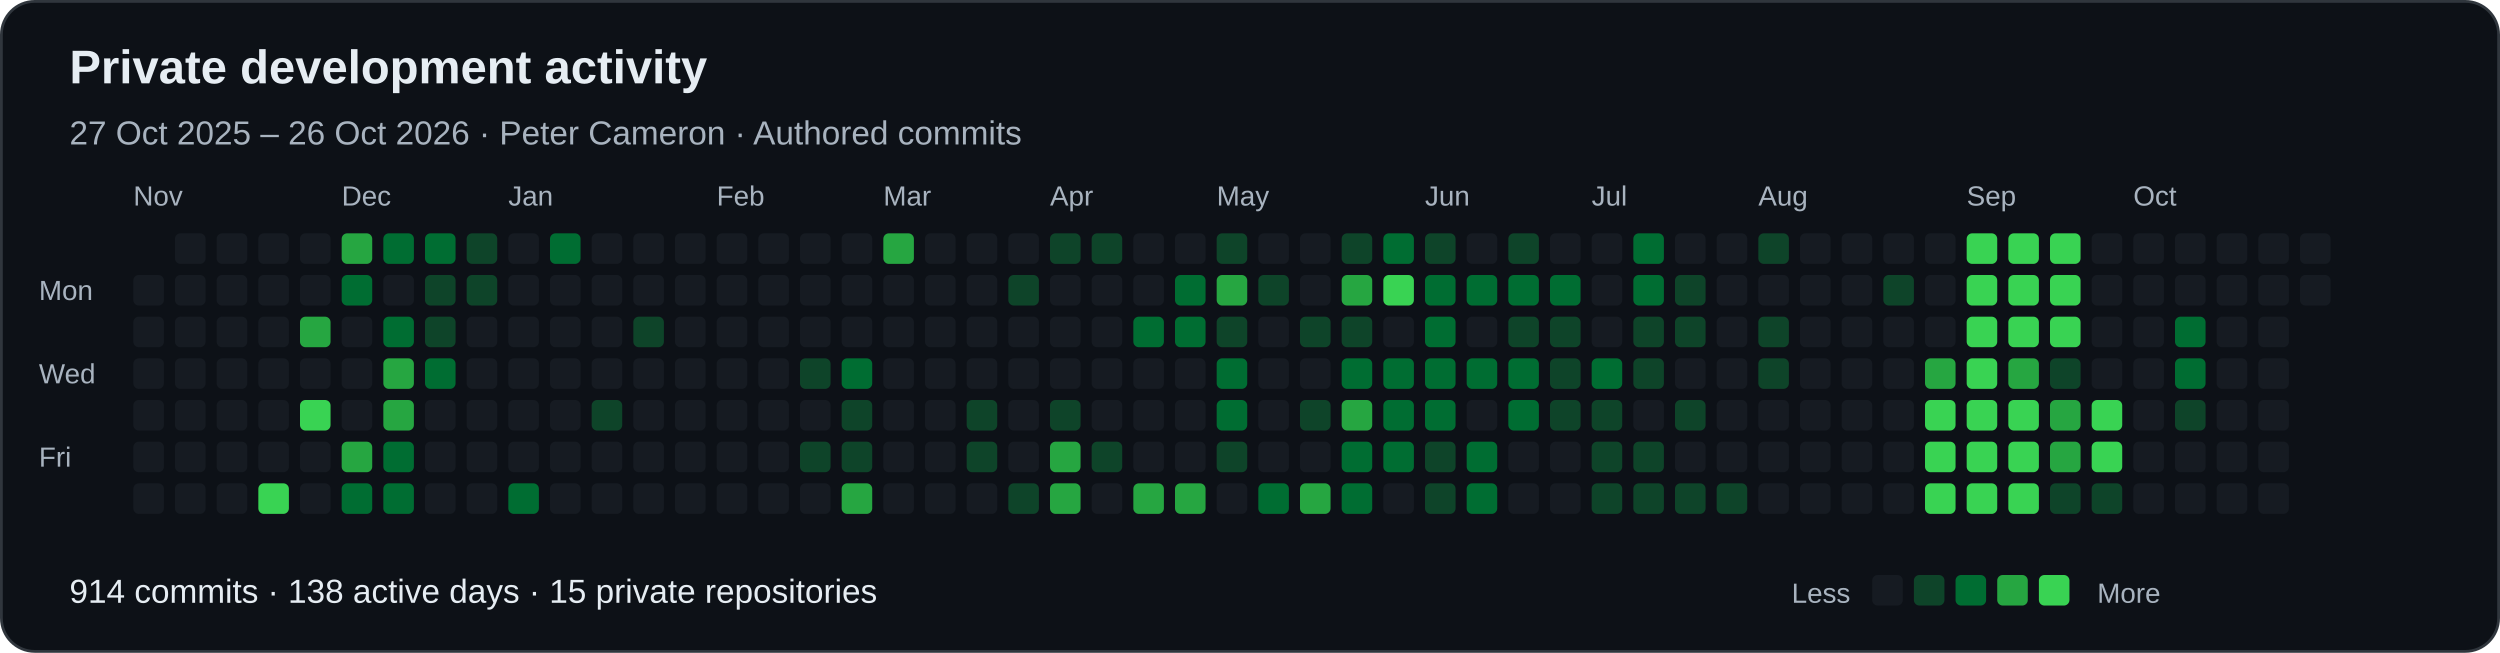
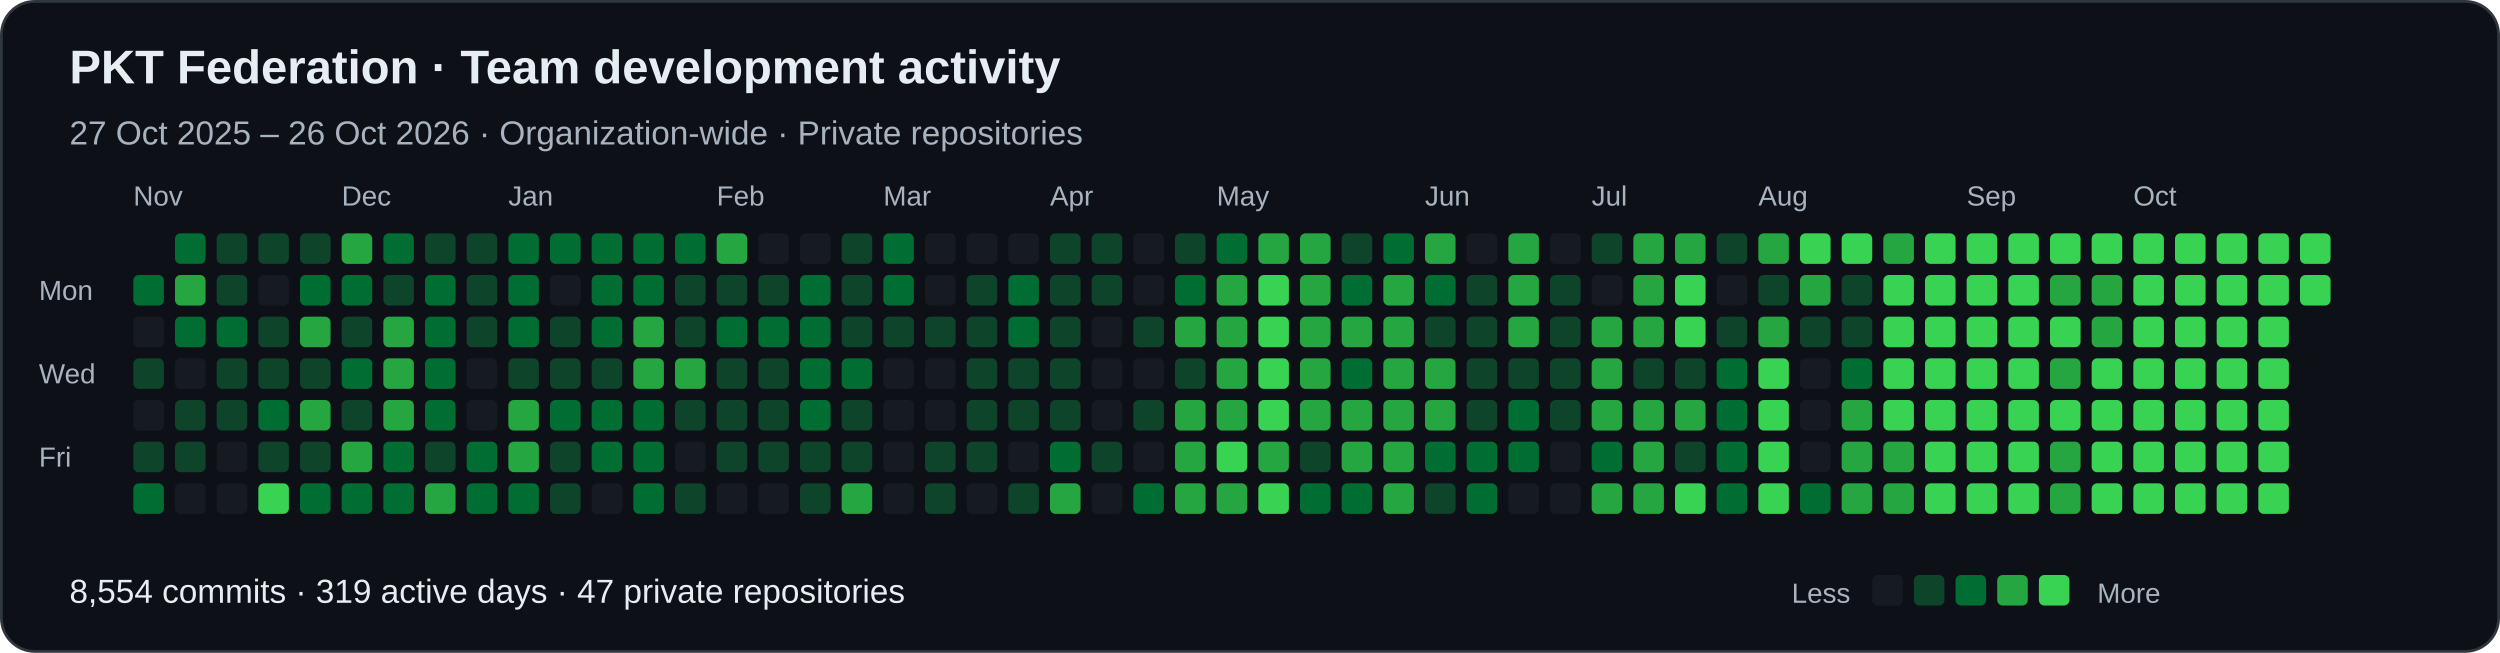
<svg xmlns="http://www.w3.org/2000/svg" width="900" height="235" viewBox="0 0 900 235" role="img" aria-labelledby="title desc">
  <rect x="0.5" y="0.5" width="899" height="234" rx="12" fill="#0d1117" stroke="#30363d" />
  <g font-family="Arial, sans-serif" fill="#e6edf3">
-     <text x="25" y="30" font-size="17" font-weight="bold">Private development activity</text>
-     <text x="25" y="52" font-size="12" fill="#a8b3bf">27 Oct 2025 – 26 Oct 2026 · Peter Cameron · Authored commits</text>
-     <rect x="48" y="99" width="11" height="11" rx="2" fill="#161b22" />
+     <text x="25" y="30" font-size="17" font-weight="bold">PKT Federation · Team development activity</text>
+     <text x="25" y="52" font-size="12" fill="#a8b3bf">27 Oct 2025 – 26 Oct 2026 · Organization-wide · Private repositories</text>
+     <rect x="48" y="99" width="11" height="11" rx="2" fill="#006d32" />
    <rect x="48" y="114" width="11" height="11" rx="2" fill="#161b22" />
-     <rect x="48" y="129" width="11" height="11" rx="2" fill="#161b22" />
+     <rect x="48" y="129" width="11" height="11" rx="2" fill="#0e4429" />
    <rect x="48" y="144" width="11" height="11" rx="2" fill="#161b22" />
-     <rect x="48" y="159" width="11" height="11" rx="2" fill="#161b22" />
+     <rect x="48" y="159" width="11" height="11" rx="2" fill="#0e4429" />
    <text x="48" y="74" font-size="10" fill="#a8b3bf">Nov</text>
-     <rect x="48" y="174" width="11" height="11" rx="2" fill="#161b22" />
-     <rect x="63" y="84" width="11" height="11" rx="2" fill="#161b22" />
-     <rect x="63" y="99" width="11" height="11" rx="2" fill="#161b22" />
-     <rect x="63" y="114" width="11" height="11" rx="2" fill="#161b22" />
+     <rect x="48" y="174" width="11" height="11" rx="2" fill="#006d32" />
+     <rect x="63" y="84" width="11" height="11" rx="2" fill="#006d32" />
+     <rect x="63" y="99" width="11" height="11" rx="2" fill="#26a641" />
+     <rect x="63" y="114" width="11" height="11" rx="2" fill="#006d32" />
    <rect x="63" y="129" width="11" height="11" rx="2" fill="#161b22" />
-     <rect x="63" y="144" width="11" height="11" rx="2" fill="#161b22" />
-     <rect x="63" y="159" width="11" height="11" rx="2" fill="#161b22" />
+     <rect x="63" y="144" width="11" height="11" rx="2" fill="#0e4429" />
+     <rect x="63" y="159" width="11" height="11" rx="2" fill="#0e4429" />
    <rect x="63" y="174" width="11" height="11" rx="2" fill="#161b22" />
-     <rect x="78" y="84" width="11" height="11" rx="2" fill="#161b22" />
-     <rect x="78" y="99" width="11" height="11" rx="2" fill="#161b22" />
-     <rect x="78" y="114" width="11" height="11" rx="2" fill="#161b22" />
-     <rect x="78" y="129" width="11" height="11" rx="2" fill="#161b22" />
-     <rect x="78" y="144" width="11" height="11" rx="2" fill="#161b22" />
+     <rect x="78" y="84" width="11" height="11" rx="2" fill="#0e4429" />
+     <rect x="78" y="99" width="11" height="11" rx="2" fill="#0e4429" />
+     <rect x="78" y="114" width="11" height="11" rx="2" fill="#006d32" />
+     <rect x="78" y="129" width="11" height="11" rx="2" fill="#0e4429" />
+     <rect x="78" y="144" width="11" height="11" rx="2" fill="#0e4429" />
    <rect x="78" y="159" width="11" height="11" rx="2" fill="#161b22" />
    <rect x="78" y="174" width="11" height="11" rx="2" fill="#161b22" />
-     <rect x="93" y="84" width="11" height="11" rx="2" fill="#161b22" />
+     <rect x="93" y="84" width="11" height="11" rx="2" fill="#0e4429" />
    <rect x="93" y="99" width="11" height="11" rx="2" fill="#161b22" />
-     <rect x="93" y="114" width="11" height="11" rx="2" fill="#161b22" />
-     <rect x="93" y="129" width="11" height="11" rx="2" fill="#161b22" />
-     <rect x="93" y="144" width="11" height="11" rx="2" fill="#161b22" />
-     <rect x="93" y="159" width="11" height="11" rx="2" fill="#161b22" />
+     <rect x="93" y="114" width="11" height="11" rx="2" fill="#0e4429" />
+     <rect x="93" y="129" width="11" height="11" rx="2" fill="#0e4429" />
+     <rect x="93" y="144" width="11" height="11" rx="2" fill="#006d32" />
+     <rect x="93" y="159" width="11" height="11" rx="2" fill="#0e4429" />
    <rect x="93" y="174" width="11" height="11" rx="2" fill="#39d353" />
-     <rect x="108" y="84" width="11" height="11" rx="2" fill="#161b22" />
-     <rect x="108" y="99" width="11" height="11" rx="2" fill="#161b22" />
+     <rect x="108" y="84" width="11" height="11" rx="2" fill="#0e4429" />
+     <rect x="108" y="99" width="11" height="11" rx="2" fill="#006d32" />
    <rect x="108" y="114" width="11" height="11" rx="2" fill="#26a641" />
-     <rect x="108" y="129" width="11" height="11" rx="2" fill="#161b22" />
-     <rect x="108" y="144" width="11" height="11" rx="2" fill="#39d353" />
-     <rect x="108" y="159" width="11" height="11" rx="2" fill="#161b22" />
-     <rect x="108" y="174" width="11" height="11" rx="2" fill="#161b22" />
+     <rect x="108" y="129" width="11" height="11" rx="2" fill="#0e4429" />
+     <rect x="108" y="144" width="11" height="11" rx="2" fill="#26a641" />
+     <rect x="108" y="159" width="11" height="11" rx="2" fill="#0e4429" />
+     <rect x="108" y="174" width="11" height="11" rx="2" fill="#006d32" />
    <rect x="123" y="84" width="11" height="11" rx="2" fill="#26a641" />
    <text x="123" y="74" font-size="10" fill="#a8b3bf">Dec</text>
    <rect x="123" y="99" width="11" height="11" rx="2" fill="#006d32" />
-     <rect x="123" y="114" width="11" height="11" rx="2" fill="#161b22" />
-     <rect x="123" y="129" width="11" height="11" rx="2" fill="#161b22" />
-     <rect x="123" y="144" width="11" height="11" rx="2" fill="#161b22" />
+     <rect x="123" y="114" width="11" height="11" rx="2" fill="#0e4429" />
+     <rect x="123" y="129" width="11" height="11" rx="2" fill="#006d32" />
+     <rect x="123" y="144" width="11" height="11" rx="2" fill="#0e4429" />
    <rect x="123" y="159" width="11" height="11" rx="2" fill="#26a641" />
    <rect x="123" y="174" width="11" height="11" rx="2" fill="#006d32" />
    <rect x="138" y="84" width="11" height="11" rx="2" fill="#006d32" />
-     <rect x="138" y="99" width="11" height="11" rx="2" fill="#161b22" />
-     <rect x="138" y="114" width="11" height="11" rx="2" fill="#006d32" />
+     <rect x="138" y="99" width="11" height="11" rx="2" fill="#0e4429" />
+     <rect x="138" y="114" width="11" height="11" rx="2" fill="#26a641" />
    <rect x="138" y="129" width="11" height="11" rx="2" fill="#26a641" />
    <rect x="138" y="144" width="11" height="11" rx="2" fill="#26a641" />
    <rect x="138" y="159" width="11" height="11" rx="2" fill="#006d32" />
    <rect x="138" y="174" width="11" height="11" rx="2" fill="#006d32" />
-     <rect x="153" y="84" width="11" height="11" rx="2" fill="#006d32" />
-     <rect x="153" y="99" width="11" height="11" rx="2" fill="#0e4429" />
-     <rect x="153" y="114" width="11" height="11" rx="2" fill="#0e4429" />
+     <rect x="153" y="84" width="11" height="11" rx="2" fill="#0e4429" />
+     <rect x="153" y="99" width="11" height="11" rx="2" fill="#006d32" />
+     <rect x="153" y="114" width="11" height="11" rx="2" fill="#006d32" />
    <rect x="153" y="129" width="11" height="11" rx="2" fill="#006d32" />
-     <rect x="153" y="144" width="11" height="11" rx="2" fill="#161b22" />
-     <rect x="153" y="159" width="11" height="11" rx="2" fill="#161b22" />
-     <rect x="153" y="174" width="11" height="11" rx="2" fill="#161b22" />
+     <rect x="153" y="144" width="11" height="11" rx="2" fill="#006d32" />
+     <rect x="153" y="159" width="11" height="11" rx="2" fill="#0e4429" />
+     <rect x="153" y="174" width="11" height="11" rx="2" fill="#26a641" />
    <rect x="168" y="84" width="11" height="11" rx="2" fill="#0e4429" />
    <rect x="168" y="99" width="11" height="11" rx="2" fill="#0e4429" />
-     <rect x="168" y="114" width="11" height="11" rx="2" fill="#161b22" />
+     <rect x="168" y="114" width="11" height="11" rx="2" fill="#0e4429" />
    <rect x="168" y="129" width="11" height="11" rx="2" fill="#161b22" />
    <rect x="168" y="144" width="11" height="11" rx="2" fill="#161b22" />
-     <rect x="168" y="159" width="11" height="11" rx="2" fill="#161b22" />
-     <rect x="168" y="174" width="11" height="11" rx="2" fill="#161b22" />
-     <rect x="183" y="84" width="11" height="11" rx="2" fill="#161b22" />
-     <rect x="183" y="99" width="11" height="11" rx="2" fill="#161b22" />
-     <rect x="183" y="114" width="11" height="11" rx="2" fill="#161b22" />
-     <rect x="183" y="129" width="11" height="11" rx="2" fill="#161b22" />
+     <rect x="168" y="159" width="11" height="11" rx="2" fill="#006d32" />
+     <rect x="168" y="174" width="11" height="11" rx="2" fill="#006d32" />
+     <rect x="183" y="84" width="11" height="11" rx="2" fill="#006d32" />
+     <rect x="183" y="99" width="11" height="11" rx="2" fill="#006d32" />
+     <rect x="183" y="114" width="11" height="11" rx="2" fill="#006d32" />
+     <rect x="183" y="129" width="11" height="11" rx="2" fill="#0e4429" />
    <text x="183" y="74" font-size="10" fill="#a8b3bf">Jan</text>
-     <rect x="183" y="144" width="11" height="11" rx="2" fill="#161b22" />
-     <rect x="183" y="159" width="11" height="11" rx="2" fill="#161b22" />
+     <rect x="183" y="144" width="11" height="11" rx="2" fill="#26a641" />
+     <rect x="183" y="159" width="11" height="11" rx="2" fill="#26a641" />
    <rect x="183" y="174" width="11" height="11" rx="2" fill="#006d32" />
    <rect x="198" y="84" width="11" height="11" rx="2" fill="#006d32" />
    <rect x="198" y="99" width="11" height="11" rx="2" fill="#161b22" />
-     <rect x="198" y="114" width="11" height="11" rx="2" fill="#161b22" />
-     <rect x="198" y="129" width="11" height="11" rx="2" fill="#161b22" />
-     <rect x="198" y="144" width="11" height="11" rx="2" fill="#161b22" />
-     <rect x="198" y="159" width="11" height="11" rx="2" fill="#161b22" />
-     <rect x="198" y="174" width="11" height="11" rx="2" fill="#161b22" />
-     <rect x="213" y="84" width="11" height="11" rx="2" fill="#161b22" />
-     <rect x="213" y="99" width="11" height="11" rx="2" fill="#161b22" />
-     <rect x="213" y="114" width="11" height="11" rx="2" fill="#161b22" />
-     <rect x="213" y="129" width="11" height="11" rx="2" fill="#161b22" />
-     <rect x="213" y="144" width="11" height="11" rx="2" fill="#0e4429" />
-     <rect x="213" y="159" width="11" height="11" rx="2" fill="#161b22" />
+     <rect x="198" y="114" width="11" height="11" rx="2" fill="#0e4429" />
+     <rect x="198" y="129" width="11" height="11" rx="2" fill="#0e4429" />
+     <rect x="198" y="144" width="11" height="11" rx="2" fill="#006d32" />
+     <rect x="198" y="159" width="11" height="11" rx="2" fill="#0e4429" />
+     <rect x="198" y="174" width="11" height="11" rx="2" fill="#0e4429" />
+     <rect x="213" y="84" width="11" height="11" rx="2" fill="#006d32" />
+     <rect x="213" y="99" width="11" height="11" rx="2" fill="#006d32" />
+     <rect x="213" y="114" width="11" height="11" rx="2" fill="#006d32" />
+     <rect x="213" y="129" width="11" height="11" rx="2" fill="#0e4429" />
+     <rect x="213" y="144" width="11" height="11" rx="2" fill="#006d32" />
+     <rect x="213" y="159" width="11" height="11" rx="2" fill="#006d32" />
    <rect x="213" y="174" width="11" height="11" rx="2" fill="#161b22" />
-     <rect x="228" y="84" width="11" height="11" rx="2" fill="#161b22" />
-     <rect x="228" y="99" width="11" height="11" rx="2" fill="#161b22" />
-     <rect x="228" y="114" width="11" height="11" rx="2" fill="#0e4429" />
-     <rect x="228" y="129" width="11" height="11" rx="2" fill="#161b22" />
-     <rect x="228" y="144" width="11" height="11" rx="2" fill="#161b22" />
-     <rect x="228" y="159" width="11" height="11" rx="2" fill="#161b22" />
-     <rect x="228" y="174" width="11" height="11" rx="2" fill="#161b22" />
-     <rect x="243" y="84" width="11" height="11" rx="2" fill="#161b22" />
-     <rect x="243" y="99" width="11" height="11" rx="2" fill="#161b22" />
-     <rect x="243" y="114" width="11" height="11" rx="2" fill="#161b22" />
-     <rect x="243" y="129" width="11" height="11" rx="2" fill="#161b22" />
-     <rect x="243" y="144" width="11" height="11" rx="2" fill="#161b22" />
+     <rect x="228" y="84" width="11" height="11" rx="2" fill="#006d32" />
+     <rect x="228" y="99" width="11" height="11" rx="2" fill="#006d32" />
+     <rect x="228" y="114" width="11" height="11" rx="2" fill="#26a641" />
+     <rect x="228" y="129" width="11" height="11" rx="2" fill="#26a641" />
+     <rect x="228" y="144" width="11" height="11" rx="2" fill="#006d32" />
+     <rect x="228" y="159" width="11" height="11" rx="2" fill="#006d32" />
+     <rect x="228" y="174" width="11" height="11" rx="2" fill="#006d32" />
+     <rect x="243" y="84" width="11" height="11" rx="2" fill="#006d32" />
+     <rect x="243" y="99" width="11" height="11" rx="2" fill="#0e4429" />
+     <rect x="243" y="114" width="11" height="11" rx="2" fill="#0e4429" />
+     <rect x="243" y="129" width="11" height="11" rx="2" fill="#26a641" />
+     <rect x="243" y="144" width="11" height="11" rx="2" fill="#0e4429" />
    <rect x="243" y="159" width="11" height="11" rx="2" fill="#161b22" />
-     <rect x="243" y="174" width="11" height="11" rx="2" fill="#161b22" />
+     <rect x="243" y="174" width="11" height="11" rx="2" fill="#0e4429" />
    <text x="258" y="74" font-size="10" fill="#a8b3bf">Feb</text>
-     <rect x="258" y="84" width="11" height="11" rx="2" fill="#161b22" />
-     <rect x="258" y="99" width="11" height="11" rx="2" fill="#161b22" />
-     <rect x="258" y="114" width="11" height="11" rx="2" fill="#161b22" />
-     <rect x="258" y="129" width="11" height="11" rx="2" fill="#161b22" />
-     <rect x="258" y="144" width="11" height="11" rx="2" fill="#161b22" />
-     <rect x="258" y="159" width="11" height="11" rx="2" fill="#161b22" />
+     <rect x="258" y="84" width="11" height="11" rx="2" fill="#26a641" />
+     <rect x="258" y="99" width="11" height="11" rx="2" fill="#0e4429" />
+     <rect x="258" y="114" width="11" height="11" rx="2" fill="#006d32" />
+     <rect x="258" y="129" width="11" height="11" rx="2" fill="#0e4429" />
+     <rect x="258" y="144" width="11" height="11" rx="2" fill="#0e4429" />
+     <rect x="258" y="159" width="11" height="11" rx="2" fill="#0e4429" />
    <rect x="258" y="174" width="11" height="11" rx="2" fill="#161b22" />
    <rect x="273" y="84" width="11" height="11" rx="2" fill="#161b22" />
-     <rect x="273" y="99" width="11" height="11" rx="2" fill="#161b22" />
-     <rect x="273" y="114" width="11" height="11" rx="2" fill="#161b22" />
-     <rect x="273" y="129" width="11" height="11" rx="2" fill="#161b22" />
-     <rect x="273" y="144" width="11" height="11" rx="2" fill="#161b22" />
-     <rect x="273" y="159" width="11" height="11" rx="2" fill="#161b22" />
+     <rect x="273" y="99" width="11" height="11" rx="2" fill="#0e4429" />
+     <rect x="273" y="114" width="11" height="11" rx="2" fill="#006d32" />
+     <rect x="273" y="129" width="11" height="11" rx="2" fill="#0e4429" />
+     <rect x="273" y="144" width="11" height="11" rx="2" fill="#0e4429" />
+     <rect x="273" y="159" width="11" height="11" rx="2" fill="#0e4429" />
    <rect x="273" y="174" width="11" height="11" rx="2" fill="#161b22" />
    <rect x="288" y="84" width="11" height="11" rx="2" fill="#161b22" />
-     <rect x="288" y="99" width="11" height="11" rx="2" fill="#161b22" />
-     <rect x="288" y="114" width="11" height="11" rx="2" fill="#161b22" />
-     <rect x="288" y="129" width="11" height="11" rx="2" fill="#0e4429" />
-     <rect x="288" y="144" width="11" height="11" rx="2" fill="#161b22" />
+     <rect x="288" y="99" width="11" height="11" rx="2" fill="#006d32" />
+     <rect x="288" y="114" width="11" height="11" rx="2" fill="#006d32" />
+     <rect x="288" y="129" width="11" height="11" rx="2" fill="#006d32" />
+     <rect x="288" y="144" width="11" height="11" rx="2" fill="#006d32" />
    <rect x="288" y="159" width="11" height="11" rx="2" fill="#0e4429" />
-     <rect x="288" y="174" width="11" height="11" rx="2" fill="#161b22" />
-     <rect x="303" y="84" width="11" height="11" rx="2" fill="#161b22" />
-     <rect x="303" y="99" width="11" height="11" rx="2" fill="#161b22" />
-     <rect x="303" y="114" width="11" height="11" rx="2" fill="#161b22" />
+     <rect x="288" y="174" width="11" height="11" rx="2" fill="#0e4429" />
+     <rect x="303" y="84" width="11" height="11" rx="2" fill="#0e4429" />
+     <rect x="303" y="99" width="11" height="11" rx="2" fill="#0e4429" />
+     <rect x="303" y="114" width="11" height="11" rx="2" fill="#0e4429" />
    <rect x="303" y="129" width="11" height="11" rx="2" fill="#006d32" />
    <rect x="303" y="144" width="11" height="11" rx="2" fill="#0e4429" />
    <rect x="303" y="159" width="11" height="11" rx="2" fill="#0e4429" />
    <rect x="303" y="174" width="11" height="11" rx="2" fill="#26a641" />
    <text x="318" y="74" font-size="10" fill="#a8b3bf">Mar</text>
-     <rect x="318" y="84" width="11" height="11" rx="2" fill="#26a641" />
-     <rect x="318" y="99" width="11" height="11" rx="2" fill="#161b22" />
-     <rect x="318" y="114" width="11" height="11" rx="2" fill="#161b22" />
+     <rect x="318" y="84" width="11" height="11" rx="2" fill="#006d32" />
+     <rect x="318" y="99" width="11" height="11" rx="2" fill="#006d32" />
+     <rect x="318" y="114" width="11" height="11" rx="2" fill="#0e4429" />
    <rect x="318" y="129" width="11" height="11" rx="2" fill="#161b22" />
    <rect x="318" y="144" width="11" height="11" rx="2" fill="#161b22" />
    <rect x="318" y="159" width="11" height="11" rx="2" fill="#161b22" />
    <rect x="318" y="174" width="11" height="11" rx="2" fill="#161b22" />
    <rect x="333" y="84" width="11" height="11" rx="2" fill="#161b22" />
    <rect x="333" y="99" width="11" height="11" rx="2" fill="#161b22" />
-     <rect x="333" y="114" width="11" height="11" rx="2" fill="#161b22" />
+     <rect x="333" y="114" width="11" height="11" rx="2" fill="#0e4429" />
    <rect x="333" y="129" width="11" height="11" rx="2" fill="#161b22" />
    <rect x="333" y="144" width="11" height="11" rx="2" fill="#161b22" />
-     <rect x="333" y="159" width="11" height="11" rx="2" fill="#161b22" />
-     <rect x="333" y="174" width="11" height="11" rx="2" fill="#161b22" />
+     <rect x="333" y="159" width="11" height="11" rx="2" fill="#0e4429" />
+     <rect x="333" y="174" width="11" height="11" rx="2" fill="#0e4429" />
    <rect x="348" y="84" width="11" height="11" rx="2" fill="#161b22" />
-     <rect x="348" y="99" width="11" height="11" rx="2" fill="#161b22" />
-     <rect x="348" y="114" width="11" height="11" rx="2" fill="#161b22" />
-     <rect x="348" y="129" width="11" height="11" rx="2" fill="#161b22" />
+     <rect x="348" y="99" width="11" height="11" rx="2" fill="#0e4429" />
+     <rect x="348" y="114" width="11" height="11" rx="2" fill="#0e4429" />
+     <rect x="348" y="129" width="11" height="11" rx="2" fill="#0e4429" />
    <rect x="348" y="144" width="11" height="11" rx="2" fill="#0e4429" />
    <rect x="348" y="159" width="11" height="11" rx="2" fill="#0e4429" />
    <rect x="348" y="174" width="11" height="11" rx="2" fill="#161b22" />
    <rect x="363" y="84" width="11" height="11" rx="2" fill="#161b22" />
-     <rect x="363" y="99" width="11" height="11" rx="2" fill="#0e4429" />
-     <rect x="363" y="114" width="11" height="11" rx="2" fill="#161b22" />
-     <rect x="363" y="129" width="11" height="11" rx="2" fill="#161b22" />
-     <rect x="363" y="144" width="11" height="11" rx="2" fill="#161b22" />
+     <rect x="363" y="99" width="11" height="11" rx="2" fill="#006d32" />
+     <rect x="363" y="114" width="11" height="11" rx="2" fill="#006d32" />
+     <rect x="363" y="129" width="11" height="11" rx="2" fill="#0e4429" />
+     <rect x="363" y="144" width="11" height="11" rx="2" fill="#0e4429" />
    <rect x="363" y="159" width="11" height="11" rx="2" fill="#161b22" />
    <rect x="363" y="174" width="11" height="11" rx="2" fill="#0e4429" />
    <rect x="378" y="84" width="11" height="11" rx="2" fill="#0e4429" />
-     <rect x="378" y="99" width="11" height="11" rx="2" fill="#161b22" />
-     <rect x="378" y="114" width="11" height="11" rx="2" fill="#161b22" />
+     <rect x="378" y="99" width="11" height="11" rx="2" fill="#0e4429" />
+     <rect x="378" y="114" width="11" height="11" rx="2" fill="#0e4429" />
    <text x="378" y="74" font-size="10" fill="#a8b3bf">Apr</text>
-     <rect x="378" y="129" width="11" height="11" rx="2" fill="#161b22" />
+     <rect x="378" y="129" width="11" height="11" rx="2" fill="#0e4429" />
    <rect x="378" y="144" width="11" height="11" rx="2" fill="#0e4429" />
-     <rect x="378" y="159" width="11" height="11" rx="2" fill="#26a641" />
+     <rect x="378" y="159" width="11" height="11" rx="2" fill="#006d32" />
    <rect x="378" y="174" width="11" height="11" rx="2" fill="#26a641" />
    <rect x="393" y="84" width="11" height="11" rx="2" fill="#0e4429" />
-     <rect x="393" y="99" width="11" height="11" rx="2" fill="#161b22" />
+     <rect x="393" y="99" width="11" height="11" rx="2" fill="#0e4429" />
    <rect x="393" y="114" width="11" height="11" rx="2" fill="#161b22" />
    <rect x="393" y="129" width="11" height="11" rx="2" fill="#161b22" />
    <rect x="393" y="144" width="11" height="11" rx="2" fill="#161b22" />
    <rect x="393" y="159" width="11" height="11" rx="2" fill="#0e4429" />
    <rect x="393" y="174" width="11" height="11" rx="2" fill="#161b22" />
    <rect x="408" y="84" width="11" height="11" rx="2" fill="#161b22" />
    <rect x="408" y="99" width="11" height="11" rx="2" fill="#161b22" />
-     <rect x="408" y="114" width="11" height="11" rx="2" fill="#006d32" />
+     <rect x="408" y="114" width="11" height="11" rx="2" fill="#0e4429" />
    <rect x="408" y="129" width="11" height="11" rx="2" fill="#161b22" />
-     <rect x="408" y="144" width="11" height="11" rx="2" fill="#161b22" />
+     <rect x="408" y="144" width="11" height="11" rx="2" fill="#0e4429" />
    <rect x="408" y="159" width="11" height="11" rx="2" fill="#161b22" />
-     <rect x="408" y="174" width="11" height="11" rx="2" fill="#26a641" />
-     <rect x="423" y="84" width="11" height="11" rx="2" fill="#161b22" />
+     <rect x="408" y="174" width="11" height="11" rx="2" fill="#006d32" />
+     <rect x="423" y="84" width="11" height="11" rx="2" fill="#0e4429" />
    <rect x="423" y="99" width="11" height="11" rx="2" fill="#006d32" />
-     <rect x="423" y="114" width="11" height="11" rx="2" fill="#006d32" />
-     <rect x="423" y="129" width="11" height="11" rx="2" fill="#161b22" />
-     <rect x="423" y="144" width="11" height="11" rx="2" fill="#161b22" />
-     <rect x="423" y="159" width="11" height="11" rx="2" fill="#161b22" />
+     <rect x="423" y="114" width="11" height="11" rx="2" fill="#26a641" />
+     <rect x="423" y="129" width="11" height="11" rx="2" fill="#0e4429" />
+     <rect x="423" y="144" width="11" height="11" rx="2" fill="#26a641" />
+     <rect x="423" y="159" width="11" height="11" rx="2" fill="#26a641" />
    <rect x="423" y="174" width="11" height="11" rx="2" fill="#26a641" />
-     <rect x="438" y="84" width="11" height="11" rx="2" fill="#0e4429" />
+     <rect x="438" y="84" width="11" height="11" rx="2" fill="#006d32" />
    <rect x="438" y="99" width="11" height="11" rx="2" fill="#26a641" />
-     <rect x="438" y="114" width="11" height="11" rx="2" fill="#0e4429" />
-     <rect x="438" y="129" width="11" height="11" rx="2" fill="#006d32" />
-     <rect x="438" y="144" width="11" height="11" rx="2" fill="#006d32" />
+     <rect x="438" y="114" width="11" height="11" rx="2" fill="#26a641" />
+     <rect x="438" y="129" width="11" height="11" rx="2" fill="#26a641" />
+     <rect x="438" y="144" width="11" height="11" rx="2" fill="#26a641" />
    <text x="438" y="74" font-size="10" fill="#a8b3bf">May</text>
-     <rect x="438" y="159" width="11" height="11" rx="2" fill="#0e4429" />
-     <rect x="438" y="174" width="11" height="11" rx="2" fill="#161b22" />
-     <rect x="453" y="84" width="11" height="11" rx="2" fill="#161b22" />
-     <rect x="453" y="99" width="11" height="11" rx="2" fill="#0e4429" />
-     <rect x="453" y="114" width="11" height="11" rx="2" fill="#161b22" />
-     <rect x="453" y="129" width="11" height="11" rx="2" fill="#161b22" />
-     <rect x="453" y="144" width="11" height="11" rx="2" fill="#161b22" />
-     <rect x="453" y="159" width="11" height="11" rx="2" fill="#161b22" />
-     <rect x="453" y="174" width="11" height="11" rx="2" fill="#006d32" />
-     <rect x="468" y="84" width="11" height="11" rx="2" fill="#161b22" />
-     <rect x="468" y="99" width="11" height="11" rx="2" fill="#161b22" />
-     <rect x="468" y="114" width="11" height="11" rx="2" fill="#0e4429" />
-     <rect x="468" y="129" width="11" height="11" rx="2" fill="#161b22" />
-     <rect x="468" y="144" width="11" height="11" rx="2" fill="#0e4429" />
-     <rect x="468" y="159" width="11" height="11" rx="2" fill="#161b22" />
-     <rect x="468" y="174" width="11" height="11" rx="2" fill="#26a641" />
+     <rect x="438" y="159" width="11" height="11" rx="2" fill="#39d353" />
+     <rect x="438" y="174" width="11" height="11" rx="2" fill="#26a641" />
+     <rect x="453" y="84" width="11" height="11" rx="2" fill="#26a641" />
+     <rect x="453" y="99" width="11" height="11" rx="2" fill="#39d353" />
+     <rect x="453" y="114" width="11" height="11" rx="2" fill="#39d353" />
+     <rect x="453" y="129" width="11" height="11" rx="2" fill="#39d353" />
+     <rect x="453" y="144" width="11" height="11" rx="2" fill="#39d353" />
+     <rect x="453" y="159" width="11" height="11" rx="2" fill="#26a641" />
+     <rect x="453" y="174" width="11" height="11" rx="2" fill="#39d353" />
+     <rect x="468" y="84" width="11" height="11" rx="2" fill="#26a641" />
+     <rect x="468" y="99" width="11" height="11" rx="2" fill="#26a641" />
+     <rect x="468" y="114" width="11" height="11" rx="2" fill="#26a641" />
+     <rect x="468" y="129" width="11" height="11" rx="2" fill="#26a641" />
+     <rect x="468" y="144" width="11" height="11" rx="2" fill="#26a641" />
+     <rect x="468" y="159" width="11" height="11" rx="2" fill="#0e4429" />
+     <rect x="468" y="174" width="11" height="11" rx="2" fill="#006d32" />
    <rect x="483" y="84" width="11" height="11" rx="2" fill="#0e4429" />
-     <rect x="483" y="99" width="11" height="11" rx="2" fill="#26a641" />
-     <rect x="483" y="114" width="11" height="11" rx="2" fill="#0e4429" />
+     <rect x="483" y="99" width="11" height="11" rx="2" fill="#006d32" />
+     <rect x="483" y="114" width="11" height="11" rx="2" fill="#26a641" />
    <rect x="483" y="129" width="11" height="11" rx="2" fill="#006d32" />
    <rect x="483" y="144" width="11" height="11" rx="2" fill="#26a641" />
-     <rect x="483" y="159" width="11" height="11" rx="2" fill="#006d32" />
+     <rect x="483" y="159" width="11" height="11" rx="2" fill="#26a641" />
    <rect x="483" y="174" width="11" height="11" rx="2" fill="#006d32" />
    <rect x="498" y="84" width="11" height="11" rx="2" fill="#006d32" />
-     <rect x="498" y="99" width="11" height="11" rx="2" fill="#39d353" />
-     <rect x="498" y="114" width="11" height="11" rx="2" fill="#161b22" />
-     <rect x="498" y="129" width="11" height="11" rx="2" fill="#006d32" />
-     <rect x="498" y="144" width="11" height="11" rx="2" fill="#006d32" />
-     <rect x="498" y="159" width="11" height="11" rx="2" fill="#006d32" />
-     <rect x="498" y="174" width="11" height="11" rx="2" fill="#161b22" />
-     <rect x="513" y="84" width="11" height="11" rx="2" fill="#0e4429" />
+     <rect x="498" y="99" width="11" height="11" rx="2" fill="#26a641" />
+     <rect x="498" y="114" width="11" height="11" rx="2" fill="#26a641" />
+     <rect x="498" y="129" width="11" height="11" rx="2" fill="#26a641" />
+     <rect x="498" y="144" width="11" height="11" rx="2" fill="#26a641" />
+     <rect x="498" y="159" width="11" height="11" rx="2" fill="#26a641" />
+     <rect x="498" y="174" width="11" height="11" rx="2" fill="#26a641" />
+     <rect x="513" y="84" width="11" height="11" rx="2" fill="#26a641" />
    <text x="513" y="74" font-size="10" fill="#a8b3bf">Jun</text>
    <rect x="513" y="99" width="11" height="11" rx="2" fill="#006d32" />
-     <rect x="513" y="114" width="11" height="11" rx="2" fill="#006d32" />
-     <rect x="513" y="129" width="11" height="11" rx="2" fill="#006d32" />
-     <rect x="513" y="144" width="11" height="11" rx="2" fill="#006d32" />
-     <rect x="513" y="159" width="11" height="11" rx="2" fill="#0e4429" />
+     <rect x="513" y="114" width="11" height="11" rx="2" fill="#0e4429" />
+     <rect x="513" y="129" width="11" height="11" rx="2" fill="#26a641" />
+     <rect x="513" y="144" width="11" height="11" rx="2" fill="#26a641" />
+     <rect x="513" y="159" width="11" height="11" rx="2" fill="#006d32" />
    <rect x="513" y="174" width="11" height="11" rx="2" fill="#0e4429" />
    <rect x="528" y="84" width="11" height="11" rx="2" fill="#161b22" />
-     <rect x="528" y="99" width="11" height="11" rx="2" fill="#006d32" />
-     <rect x="528" y="114" width="11" height="11" rx="2" fill="#161b22" />
-     <rect x="528" y="129" width="11" height="11" rx="2" fill="#006d32" />
-     <rect x="528" y="144" width="11" height="11" rx="2" fill="#161b22" />
+     <rect x="528" y="99" width="11" height="11" rx="2" fill="#0e4429" />
+     <rect x="528" y="114" width="11" height="11" rx="2" fill="#0e4429" />
+     <rect x="528" y="129" width="11" height="11" rx="2" fill="#0e4429" />
+     <rect x="528" y="144" width="11" height="11" rx="2" fill="#0e4429" />
    <rect x="528" y="159" width="11" height="11" rx="2" fill="#006d32" />
    <rect x="528" y="174" width="11" height="11" rx="2" fill="#006d32" />
-     <rect x="543" y="84" width="11" height="11" rx="2" fill="#0e4429" />
-     <rect x="543" y="99" width="11" height="11" rx="2" fill="#006d32" />
-     <rect x="543" y="114" width="11" height="11" rx="2" fill="#0e4429" />
-     <rect x="543" y="129" width="11" height="11" rx="2" fill="#006d32" />
+     <rect x="543" y="84" width="11" height="11" rx="2" fill="#26a641" />
+     <rect x="543" y="99" width="11" height="11" rx="2" fill="#26a641" />
+     <rect x="543" y="114" width="11" height="11" rx="2" fill="#26a641" />
+     <rect x="543" y="129" width="11" height="11" rx="2" fill="#0e4429" />
    <rect x="543" y="144" width="11" height="11" rx="2" fill="#006d32" />
-     <rect x="543" y="159" width="11" height="11" rx="2" fill="#161b22" />
+     <rect x="543" y="159" width="11" height="11" rx="2" fill="#006d32" />
    <rect x="543" y="174" width="11" height="11" rx="2" fill="#161b22" />
    <rect x="558" y="84" width="11" height="11" rx="2" fill="#161b22" />
-     <rect x="558" y="99" width="11" height="11" rx="2" fill="#006d32" />
+     <rect x="558" y="99" width="11" height="11" rx="2" fill="#0e4429" />
    <rect x="558" y="114" width="11" height="11" rx="2" fill="#0e4429" />
    <rect x="558" y="129" width="11" height="11" rx="2" fill="#0e4429" />
    <rect x="558" y="144" width="11" height="11" rx="2" fill="#0e4429" />
    <rect x="558" y="159" width="11" height="11" rx="2" fill="#161b22" />
    <rect x="558" y="174" width="11" height="11" rx="2" fill="#161b22" />
-     <rect x="573" y="84" width="11" height="11" rx="2" fill="#161b22" />
+     <rect x="573" y="84" width="11" height="11" rx="2" fill="#0e4429" />
    <rect x="573" y="99" width="11" height="11" rx="2" fill="#161b22" />
-     <rect x="573" y="114" width="11" height="11" rx="2" fill="#161b22" />
+     <rect x="573" y="114" width="11" height="11" rx="2" fill="#26a641" />
    <text x="573" y="74" font-size="10" fill="#a8b3bf">Jul</text>
-     <rect x="573" y="129" width="11" height="11" rx="2" fill="#006d32" />
-     <rect x="573" y="144" width="11" height="11" rx="2" fill="#0e4429" />
-     <rect x="573" y="159" width="11" height="11" rx="2" fill="#0e4429" />
-     <rect x="573" y="174" width="11" height="11" rx="2" fill="#0e4429" />
-     <rect x="588" y="84" width="11" height="11" rx="2" fill="#006d32" />
-     <rect x="588" y="99" width="11" height="11" rx="2" fill="#006d32" />
-     <rect x="588" y="114" width="11" height="11" rx="2" fill="#0e4429" />
+     <rect x="573" y="129" width="11" height="11" rx="2" fill="#26a641" />
+     <rect x="573" y="144" width="11" height="11" rx="2" fill="#26a641" />
+     <rect x="573" y="159" width="11" height="11" rx="2" fill="#006d32" />
+     <rect x="573" y="174" width="11" height="11" rx="2" fill="#26a641" />
+     <rect x="588" y="84" width="11" height="11" rx="2" fill="#26a641" />
+     <rect x="588" y="99" width="11" height="11" rx="2" fill="#26a641" />
+     <rect x="588" y="114" width="11" height="11" rx="2" fill="#26a641" />
    <rect x="588" y="129" width="11" height="11" rx="2" fill="#0e4429" />
-     <rect x="588" y="144" width="11" height="11" rx="2" fill="#161b22" />
-     <rect x="588" y="159" width="11" height="11" rx="2" fill="#0e4429" />
-     <rect x="588" y="174" width="11" height="11" rx="2" fill="#0e4429" />
-     <rect x="603" y="84" width="11" height="11" rx="2" fill="#161b22" />
-     <rect x="603" y="99" width="11" height="11" rx="2" fill="#0e4429" />
-     <rect x="603" y="114" width="11" height="11" rx="2" fill="#0e4429" />
-     <rect x="603" y="129" width="11" height="11" rx="2" fill="#161b22" />
-     <rect x="603" y="144" width="11" height="11" rx="2" fill="#0e4429" />
-     <rect x="603" y="159" width="11" height="11" rx="2" fill="#161b22" />
-     <rect x="603" y="174" width="11" height="11" rx="2" fill="#0e4429" />
-     <rect x="618" y="84" width="11" height="11" rx="2" fill="#161b22" />
+     <rect x="588" y="144" width="11" height="11" rx="2" fill="#26a641" />
+     <rect x="588" y="159" width="11" height="11" rx="2" fill="#26a641" />
+     <rect x="588" y="174" width="11" height="11" rx="2" fill="#26a641" />
+     <rect x="603" y="84" width="11" height="11" rx="2" fill="#26a641" />
+     <rect x="603" y="99" width="11" height="11" rx="2" fill="#39d353" />
+     <rect x="603" y="114" width="11" height="11" rx="2" fill="#39d353" />
+     <rect x="603" y="129" width="11" height="11" rx="2" fill="#0e4429" />
+     <rect x="603" y="144" width="11" height="11" rx="2" fill="#26a641" />
+     <rect x="603" y="159" width="11" height="11" rx="2" fill="#0e4429" />
+     <rect x="603" y="174" width="11" height="11" rx="2" fill="#39d353" />
+     <rect x="618" y="84" width="11" height="11" rx="2" fill="#0e4429" />
    <rect x="618" y="99" width="11" height="11" rx="2" fill="#161b22" />
-     <rect x="618" y="114" width="11" height="11" rx="2" fill="#161b22" />
-     <rect x="618" y="129" width="11" height="11" rx="2" fill="#161b22" />
-     <rect x="618" y="144" width="11" height="11" rx="2" fill="#161b22" />
-     <rect x="618" y="159" width="11" height="11" rx="2" fill="#161b22" />
-     <rect x="618" y="174" width="11" height="11" rx="2" fill="#0e4429" />
-     <rect x="633" y="84" width="11" height="11" rx="2" fill="#0e4429" />
-     <rect x="633" y="99" width="11" height="11" rx="2" fill="#161b22" />
-     <rect x="633" y="114" width="11" height="11" rx="2" fill="#0e4429" />
-     <rect x="633" y="129" width="11" height="11" rx="2" fill="#0e4429" />
-     <rect x="633" y="144" width="11" height="11" rx="2" fill="#161b22" />
-     <rect x="633" y="159" width="11" height="11" rx="2" fill="#161b22" />
+     <rect x="618" y="114" width="11" height="11" rx="2" fill="#0e4429" />
+     <rect x="618" y="129" width="11" height="11" rx="2" fill="#006d32" />
+     <rect x="618" y="144" width="11" height="11" rx="2" fill="#006d32" />
+     <rect x="618" y="159" width="11" height="11" rx="2" fill="#006d32" />
+     <rect x="618" y="174" width="11" height="11" rx="2" fill="#006d32" />
+     <rect x="633" y="84" width="11" height="11" rx="2" fill="#26a641" />
+     <rect x="633" y="99" width="11" height="11" rx="2" fill="#0e4429" />
+     <rect x="633" y="114" width="11" height="11" rx="2" fill="#26a641" />
+     <rect x="633" y="129" width="11" height="11" rx="2" fill="#39d353" />
+     <rect x="633" y="144" width="11" height="11" rx="2" fill="#39d353" />
+     <rect x="633" y="159" width="11" height="11" rx="2" fill="#39d353" />
    <text x="633" y="74" font-size="10" fill="#a8b3bf">Aug</text>
-     <rect x="633" y="174" width="11" height="11" rx="2" fill="#161b22" />
-     <rect x="648" y="84" width="11" height="11" rx="2" fill="#161b22" />
-     <rect x="648" y="99" width="11" height="11" rx="2" fill="#161b22" />
-     <rect x="648" y="114" width="11" height="11" rx="2" fill="#161b22" />
+     <rect x="633" y="174" width="11" height="11" rx="2" fill="#39d353" />
+     <rect x="648" y="84" width="11" height="11" rx="2" fill="#39d353" />
+     <rect x="648" y="99" width="11" height="11" rx="2" fill="#26a641" />
+     <rect x="648" y="114" width="11" height="11" rx="2" fill="#0e4429" />
    <rect x="648" y="129" width="11" height="11" rx="2" fill="#161b22" />
    <rect x="648" y="144" width="11" height="11" rx="2" fill="#161b22" />
    <rect x="648" y="159" width="11" height="11" rx="2" fill="#161b22" />
-     <rect x="648" y="174" width="11" height="11" rx="2" fill="#161b22" />
-     <rect x="663" y="84" width="11" height="11" rx="2" fill="#161b22" />
-     <rect x="663" y="99" width="11" height="11" rx="2" fill="#161b22" />
-     <rect x="663" y="114" width="11" height="11" rx="2" fill="#161b22" />
-     <rect x="663" y="129" width="11" height="11" rx="2" fill="#161b22" />
-     <rect x="663" y="144" width="11" height="11" rx="2" fill="#161b22" />
-     <rect x="663" y="159" width="11" height="11" rx="2" fill="#161b22" />
-     <rect x="663" y="174" width="11" height="11" rx="2" fill="#161b22" />
-     <rect x="678" y="84" width="11" height="11" rx="2" fill="#161b22" />
-     <rect x="678" y="99" width="11" height="11" rx="2" fill="#0e4429" />
-     <rect x="678" y="114" width="11" height="11" rx="2" fill="#161b22" />
-     <rect x="678" y="129" width="11" height="11" rx="2" fill="#161b22" />
-     <rect x="678" y="144" width="11" height="11" rx="2" fill="#161b22" />
-     <rect x="678" y="159" width="11" height="11" rx="2" fill="#161b22" />
-     <rect x="678" y="174" width="11" height="11" rx="2" fill="#161b22" />
-     <rect x="693" y="84" width="11" height="11" rx="2" fill="#161b22" />
-     <rect x="693" y="99" width="11" height="11" rx="2" fill="#161b22" />
-     <rect x="693" y="114" width="11" height="11" rx="2" fill="#161b22" />
-     <rect x="693" y="129" width="11" height="11" rx="2" fill="#26a641" />
+     <rect x="648" y="174" width="11" height="11" rx="2" fill="#006d32" />
+     <rect x="663" y="84" width="11" height="11" rx="2" fill="#39d353" />
+     <rect x="663" y="99" width="11" height="11" rx="2" fill="#0e4429" />
+     <rect x="663" y="114" width="11" height="11" rx="2" fill="#0e4429" />
+     <rect x="663" y="129" width="11" height="11" rx="2" fill="#006d32" />
+     <rect x="663" y="144" width="11" height="11" rx="2" fill="#26a641" />
+     <rect x="663" y="159" width="11" height="11" rx="2" fill="#26a641" />
+     <rect x="663" y="174" width="11" height="11" rx="2" fill="#26a641" />
+     <rect x="678" y="84" width="11" height="11" rx="2" fill="#26a641" />
+     <rect x="678" y="99" width="11" height="11" rx="2" fill="#39d353" />
+     <rect x="678" y="114" width="11" height="11" rx="2" fill="#39d353" />
+     <rect x="678" y="129" width="11" height="11" rx="2" fill="#39d353" />
+     <rect x="678" y="144" width="11" height="11" rx="2" fill="#39d353" />
+     <rect x="678" y="159" width="11" height="11" rx="2" fill="#26a641" />
+     <rect x="678" y="174" width="11" height="11" rx="2" fill="#26a641" />
+     <rect x="693" y="84" width="11" height="11" rx="2" fill="#39d353" />
+     <rect x="693" y="99" width="11" height="11" rx="2" fill="#39d353" />
+     <rect x="693" y="114" width="11" height="11" rx="2" fill="#39d353" />
+     <rect x="693" y="129" width="11" height="11" rx="2" fill="#39d353" />
    <rect x="693" y="144" width="11" height="11" rx="2" fill="#39d353" />
    <rect x="693" y="159" width="11" height="11" rx="2" fill="#39d353" />
    <rect x="693" y="174" width="11" height="11" rx="2" fill="#39d353" />
    <rect x="708" y="84" width="11" height="11" rx="2" fill="#39d353" />
    <rect x="708" y="99" width="11" height="11" rx="2" fill="#39d353" />
    <text x="708" y="74" font-size="10" fill="#a8b3bf">Sep</text>
    <rect x="708" y="114" width="11" height="11" rx="2" fill="#39d353" />
    <rect x="708" y="129" width="11" height="11" rx="2" fill="#39d353" />
    <rect x="708" y="144" width="11" height="11" rx="2" fill="#39d353" />
    <rect x="708" y="159" width="11" height="11" rx="2" fill="#39d353" />
    <rect x="708" y="174" width="11" height="11" rx="2" fill="#39d353" />
    <rect x="723" y="84" width="11" height="11" rx="2" fill="#39d353" />
    <rect x="723" y="99" width="11" height="11" rx="2" fill="#39d353" />
    <rect x="723" y="114" width="11" height="11" rx="2" fill="#39d353" />
-     <rect x="723" y="129" width="11" height="11" rx="2" fill="#26a641" />
+     <rect x="723" y="129" width="11" height="11" rx="2" fill="#39d353" />
    <rect x="723" y="144" width="11" height="11" rx="2" fill="#39d353" />
    <rect x="723" y="159" width="11" height="11" rx="2" fill="#39d353" />
    <rect x="723" y="174" width="11" height="11" rx="2" fill="#39d353" />
    <rect x="738" y="84" width="11" height="11" rx="2" fill="#39d353" />
-     <rect x="738" y="99" width="11" height="11" rx="2" fill="#39d353" />
+     <rect x="738" y="99" width="11" height="11" rx="2" fill="#26a641" />
    <rect x="738" y="114" width="11" height="11" rx="2" fill="#39d353" />
-     <rect x="738" y="129" width="11" height="11" rx="2" fill="#0e4429" />
-     <rect x="738" y="144" width="11" height="11" rx="2" fill="#26a641" />
+     <rect x="738" y="129" width="11" height="11" rx="2" fill="#26a641" />
+     <rect x="738" y="144" width="11" height="11" rx="2" fill="#39d353" />
    <rect x="738" y="159" width="11" height="11" rx="2" fill="#26a641" />
-     <rect x="738" y="174" width="11" height="11" rx="2" fill="#0e4429" />
-     <rect x="753" y="84" width="11" height="11" rx="2" fill="#161b22" />
-     <rect x="753" y="99" width="11" height="11" rx="2" fill="#161b22" />
-     <rect x="753" y="114" width="11" height="11" rx="2" fill="#161b22" />
-     <rect x="753" y="129" width="11" height="11" rx="2" fill="#161b22" />
+     <rect x="738" y="174" width="11" height="11" rx="2" fill="#26a641" />
+     <rect x="753" y="84" width="11" height="11" rx="2" fill="#39d353" />
+     <rect x="753" y="99" width="11" height="11" rx="2" fill="#26a641" />
+     <rect x="753" y="114" width="11" height="11" rx="2" fill="#26a641" />
+     <rect x="753" y="129" width="11" height="11" rx="2" fill="#39d353" />
    <rect x="753" y="144" width="11" height="11" rx="2" fill="#39d353" />
    <rect x="753" y="159" width="11" height="11" rx="2" fill="#39d353" />
-     <rect x="753" y="174" width="11" height="11" rx="2" fill="#0e4429" />
-     <rect x="768" y="84" width="11" height="11" rx="2" fill="#161b22" />
-     <rect x="768" y="99" width="11" height="11" rx="2" fill="#161b22" />
-     <rect x="768" y="114" width="11" height="11" rx="2" fill="#161b22" />
-     <rect x="768" y="129" width="11" height="11" rx="2" fill="#161b22" />
+     <rect x="753" y="174" width="11" height="11" rx="2" fill="#39d353" />
+     <rect x="768" y="84" width="11" height="11" rx="2" fill="#39d353" />
+     <rect x="768" y="99" width="11" height="11" rx="2" fill="#39d353" />
+     <rect x="768" y="114" width="11" height="11" rx="2" fill="#39d353" />
+     <rect x="768" y="129" width="11" height="11" rx="2" fill="#39d353" />
    <text x="768" y="74" font-size="10" fill="#a8b3bf">Oct</text>
-     <rect x="768" y="144" width="11" height="11" rx="2" fill="#161b22" />
-     <rect x="768" y="159" width="11" height="11" rx="2" fill="#161b22" />
-     <rect x="768" y="174" width="11" height="11" rx="2" fill="#161b22" />
-     <rect x="783" y="84" width="11" height="11" rx="2" fill="#161b22" />
-     <rect x="783" y="99" width="11" height="11" rx="2" fill="#161b22" />
-     <rect x="783" y="114" width="11" height="11" rx="2" fill="#006d32" />
-     <rect x="783" y="129" width="11" height="11" rx="2" fill="#006d32" />
-     <rect x="783" y="144" width="11" height="11" rx="2" fill="#0e4429" />
-     <rect x="783" y="159" width="11" height="11" rx="2" fill="#161b22" />
-     <rect x="783" y="174" width="11" height="11" rx="2" fill="#161b22" />
-     <rect x="798" y="84" width="11" height="11" rx="2" fill="#161b22" />
-     <rect x="798" y="99" width="11" height="11" rx="2" fill="#161b22" />
-     <rect x="798" y="114" width="11" height="11" rx="2" fill="#161b22" />
-     <rect x="798" y="129" width="11" height="11" rx="2" fill="#161b22" />
-     <rect x="798" y="144" width="11" height="11" rx="2" fill="#161b22" />
-     <rect x="798" y="159" width="11" height="11" rx="2" fill="#161b22" />
-     <rect x="798" y="174" width="11" height="11" rx="2" fill="#161b22" />
-     <rect x="813" y="84" width="11" height="11" rx="2" fill="#161b22" />
-     <rect x="813" y="99" width="11" height="11" rx="2" fill="#161b22" />
-     <rect x="813" y="114" width="11" height="11" rx="2" fill="#161b22" />
-     <rect x="813" y="129" width="11" height="11" rx="2" fill="#161b22" />
-     <rect x="813" y="144" width="11" height="11" rx="2" fill="#161b22" />
-     <rect x="813" y="159" width="11" height="11" rx="2" fill="#161b22" />
-     <rect x="813" y="174" width="11" height="11" rx="2" fill="#161b22" />
-     <rect x="828" y="84" width="11" height="11" rx="2" fill="#161b22" />
-     <rect x="828" y="99" width="11" height="11" rx="2" fill="#161b22" />
+     <rect x="768" y="144" width="11" height="11" rx="2" fill="#39d353" />
+     <rect x="768" y="159" width="11" height="11" rx="2" fill="#39d353" />
+     <rect x="768" y="174" width="11" height="11" rx="2" fill="#39d353" />
+     <rect x="783" y="84" width="11" height="11" rx="2" fill="#39d353" />
+     <rect x="783" y="99" width="11" height="11" rx="2" fill="#39d353" />
+     <rect x="783" y="114" width="11" height="11" rx="2" fill="#39d353" />
+     <rect x="783" y="129" width="11" height="11" rx="2" fill="#39d353" />
+     <rect x="783" y="144" width="11" height="11" rx="2" fill="#39d353" />
+     <rect x="783" y="159" width="11" height="11" rx="2" fill="#39d353" />
+     <rect x="783" y="174" width="11" height="11" rx="2" fill="#39d353" />
+     <rect x="798" y="84" width="11" height="11" rx="2" fill="#39d353" />
+     <rect x="798" y="99" width="11" height="11" rx="2" fill="#39d353" />
+     <rect x="798" y="114" width="11" height="11" rx="2" fill="#39d353" />
+     <rect x="798" y="129" width="11" height="11" rx="2" fill="#39d353" />
+     <rect x="798" y="144" width="11" height="11" rx="2" fill="#39d353" />
+     <rect x="798" y="159" width="11" height="11" rx="2" fill="#39d353" />
+     <rect x="798" y="174" width="11" height="11" rx="2" fill="#39d353" />
+     <rect x="813" y="84" width="11" height="11" rx="2" fill="#39d353" />
+     <rect x="813" y="99" width="11" height="11" rx="2" fill="#39d353" />
+     <rect x="813" y="114" width="11" height="11" rx="2" fill="#39d353" />
+     <rect x="813" y="129" width="11" height="11" rx="2" fill="#39d353" />
+     <rect x="813" y="144" width="11" height="11" rx="2" fill="#39d353" />
+     <rect x="813" y="159" width="11" height="11" rx="2" fill="#39d353" />
+     <rect x="813" y="174" width="11" height="11" rx="2" fill="#39d353" />
+     <rect x="828" y="84" width="11" height="11" rx="2" fill="#39d353" />
+     <rect x="828" y="99" width="11" height="11" rx="2" fill="#39d353" />
    <text x="14" y="108" font-size="10" fill="#a8b3bf">Mon</text>
    <text x="14" y="138" font-size="10" fill="#a8b3bf">Wed</text>
    <text x="14" y="168" font-size="10" fill="#a8b3bf">Fri</text>
-     <text x="25" y="217" font-size="12">914 commits · 138 active days · 15 private repositories</text>
+     <text x="25" y="217" font-size="12">8,554 commits · 319 active days · 47 private repositories</text>
    <text x="645" y="217" font-size="10" fill="#a8b3bf">Less</text>
    <rect x="674" y="207" width="11" height="11" rx="2" fill="#161b22" />
    <rect x="689" y="207" width="11" height="11" rx="2" fill="#0e4429" />
    <rect x="704" y="207" width="11" height="11" rx="2" fill="#006d32" />
    <rect x="719" y="207" width="11" height="11" rx="2" fill="#26a641" />
    <rect x="734" y="207" width="11" height="11" rx="2" fill="#39d353" />
    <text x="755" y="217" font-size="10" fill="#a8b3bf">More</text>
  </g>
</svg>
